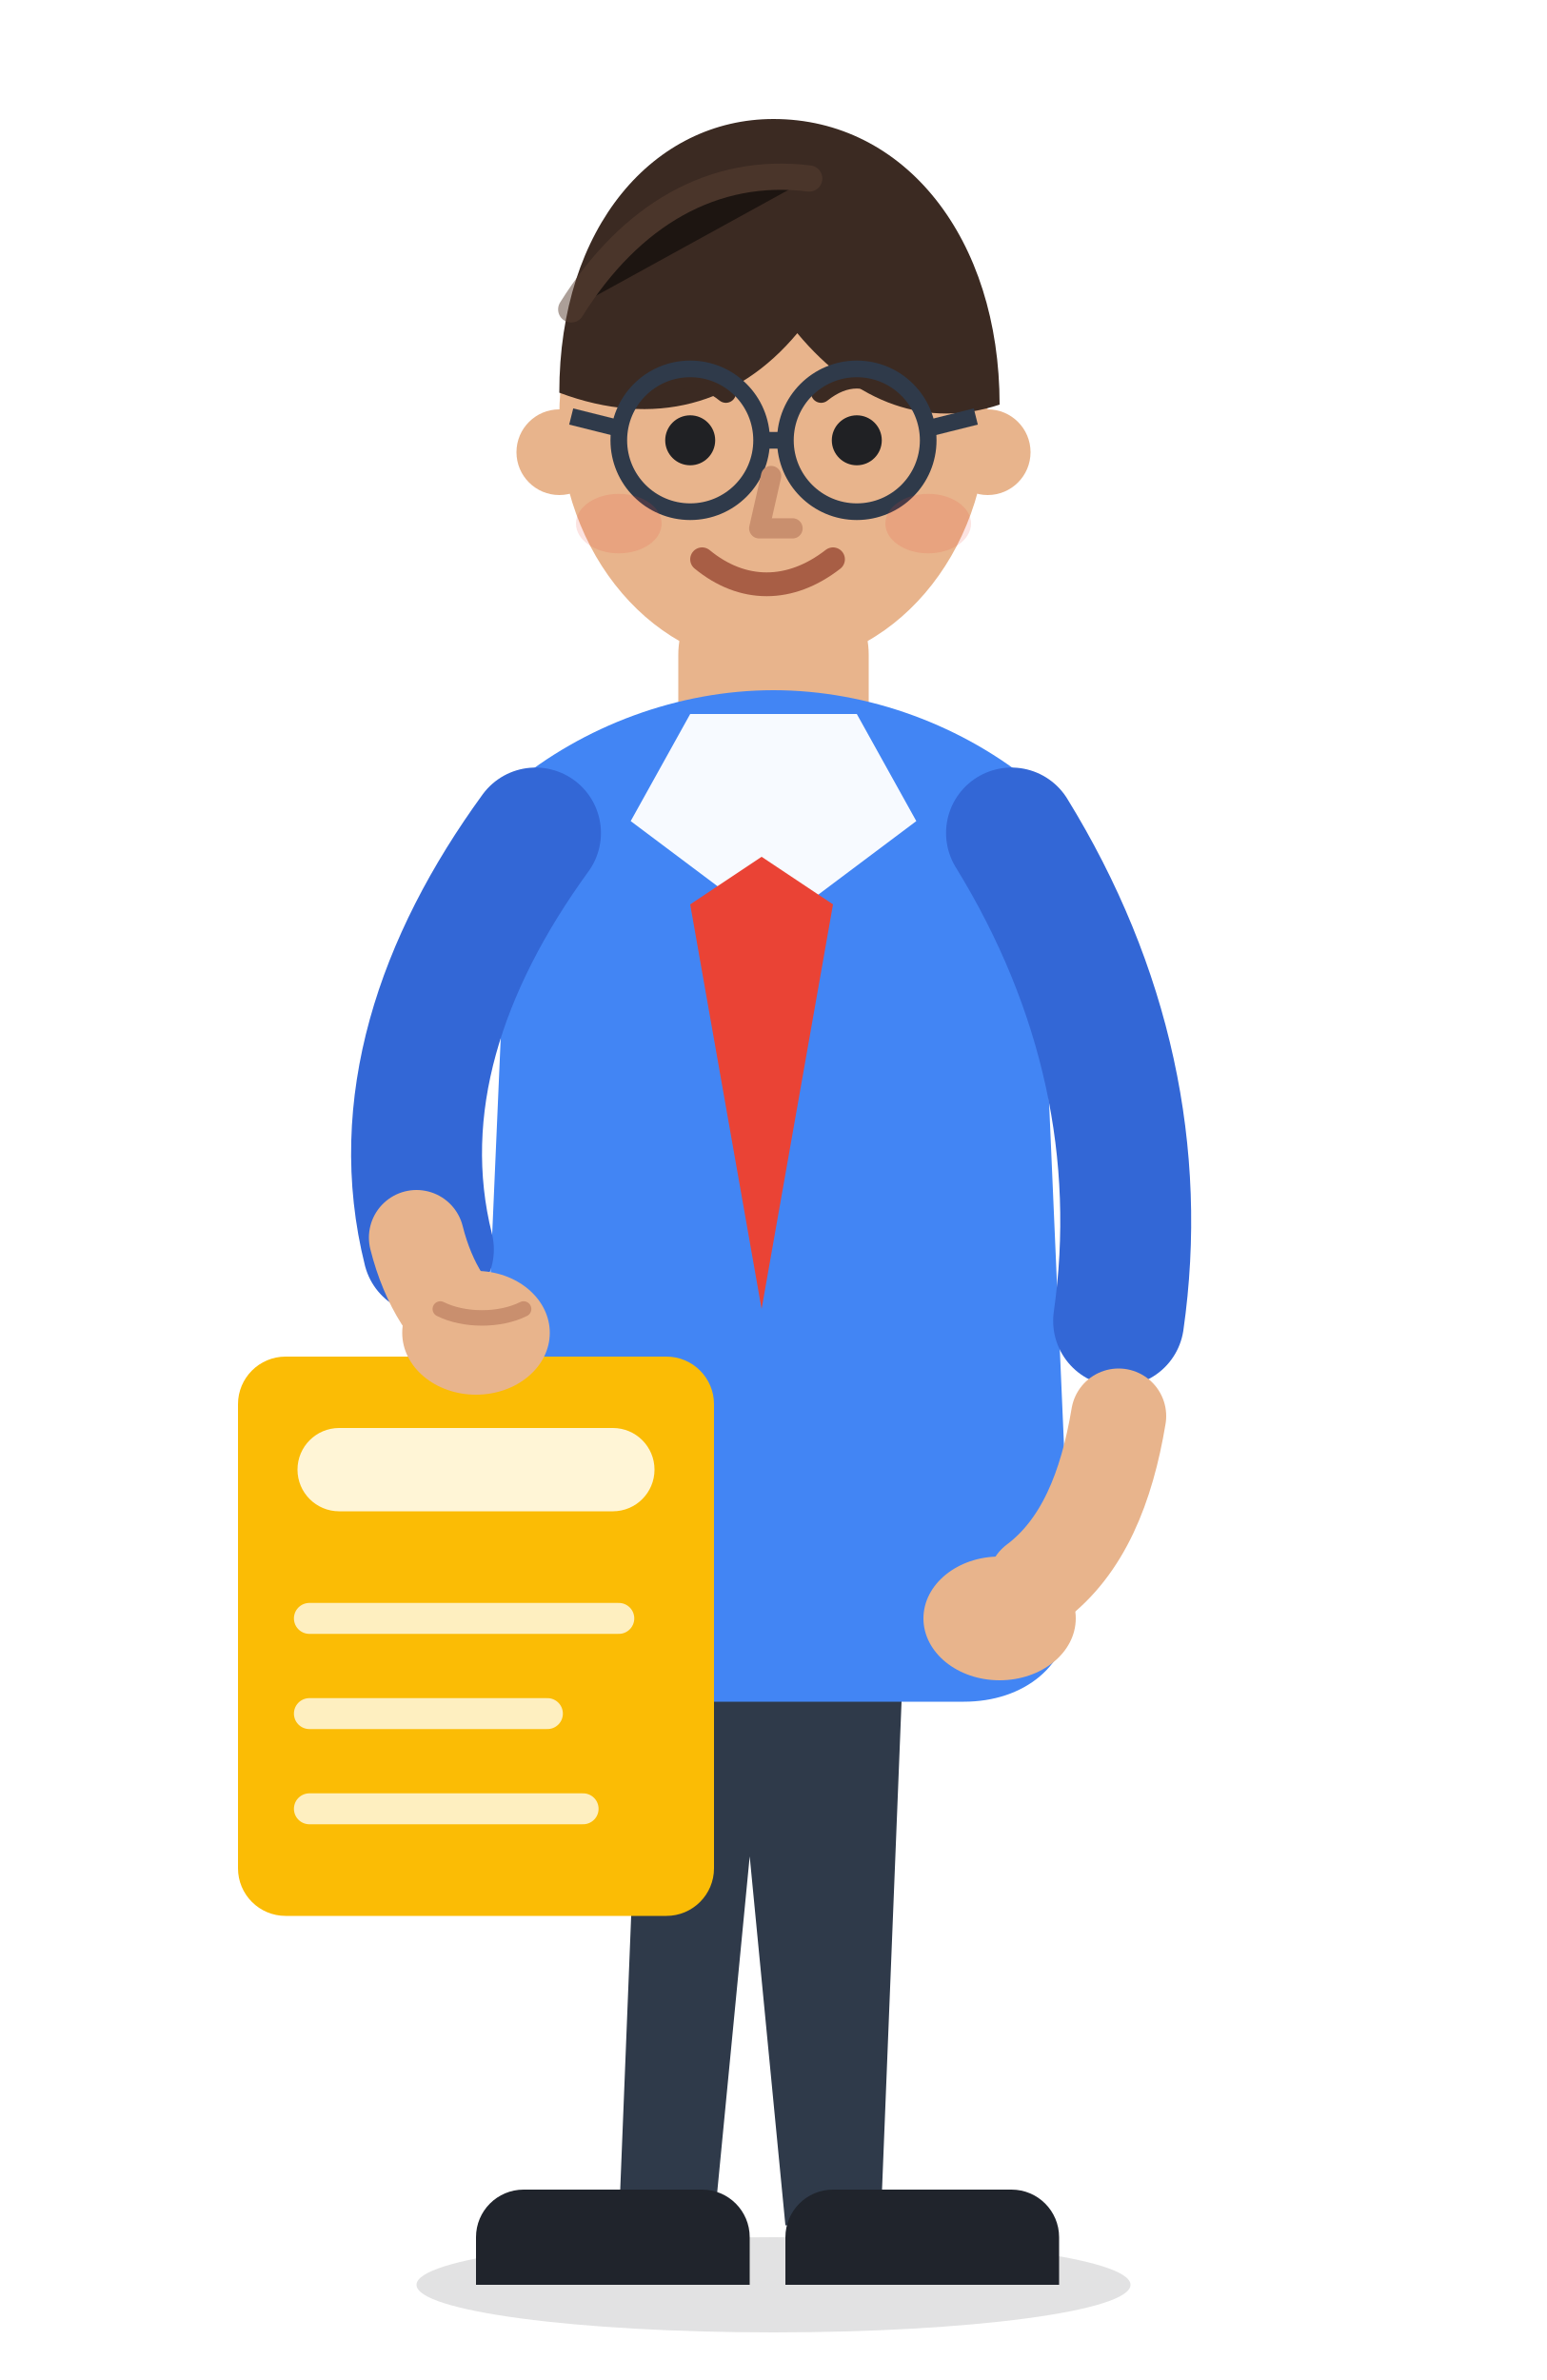
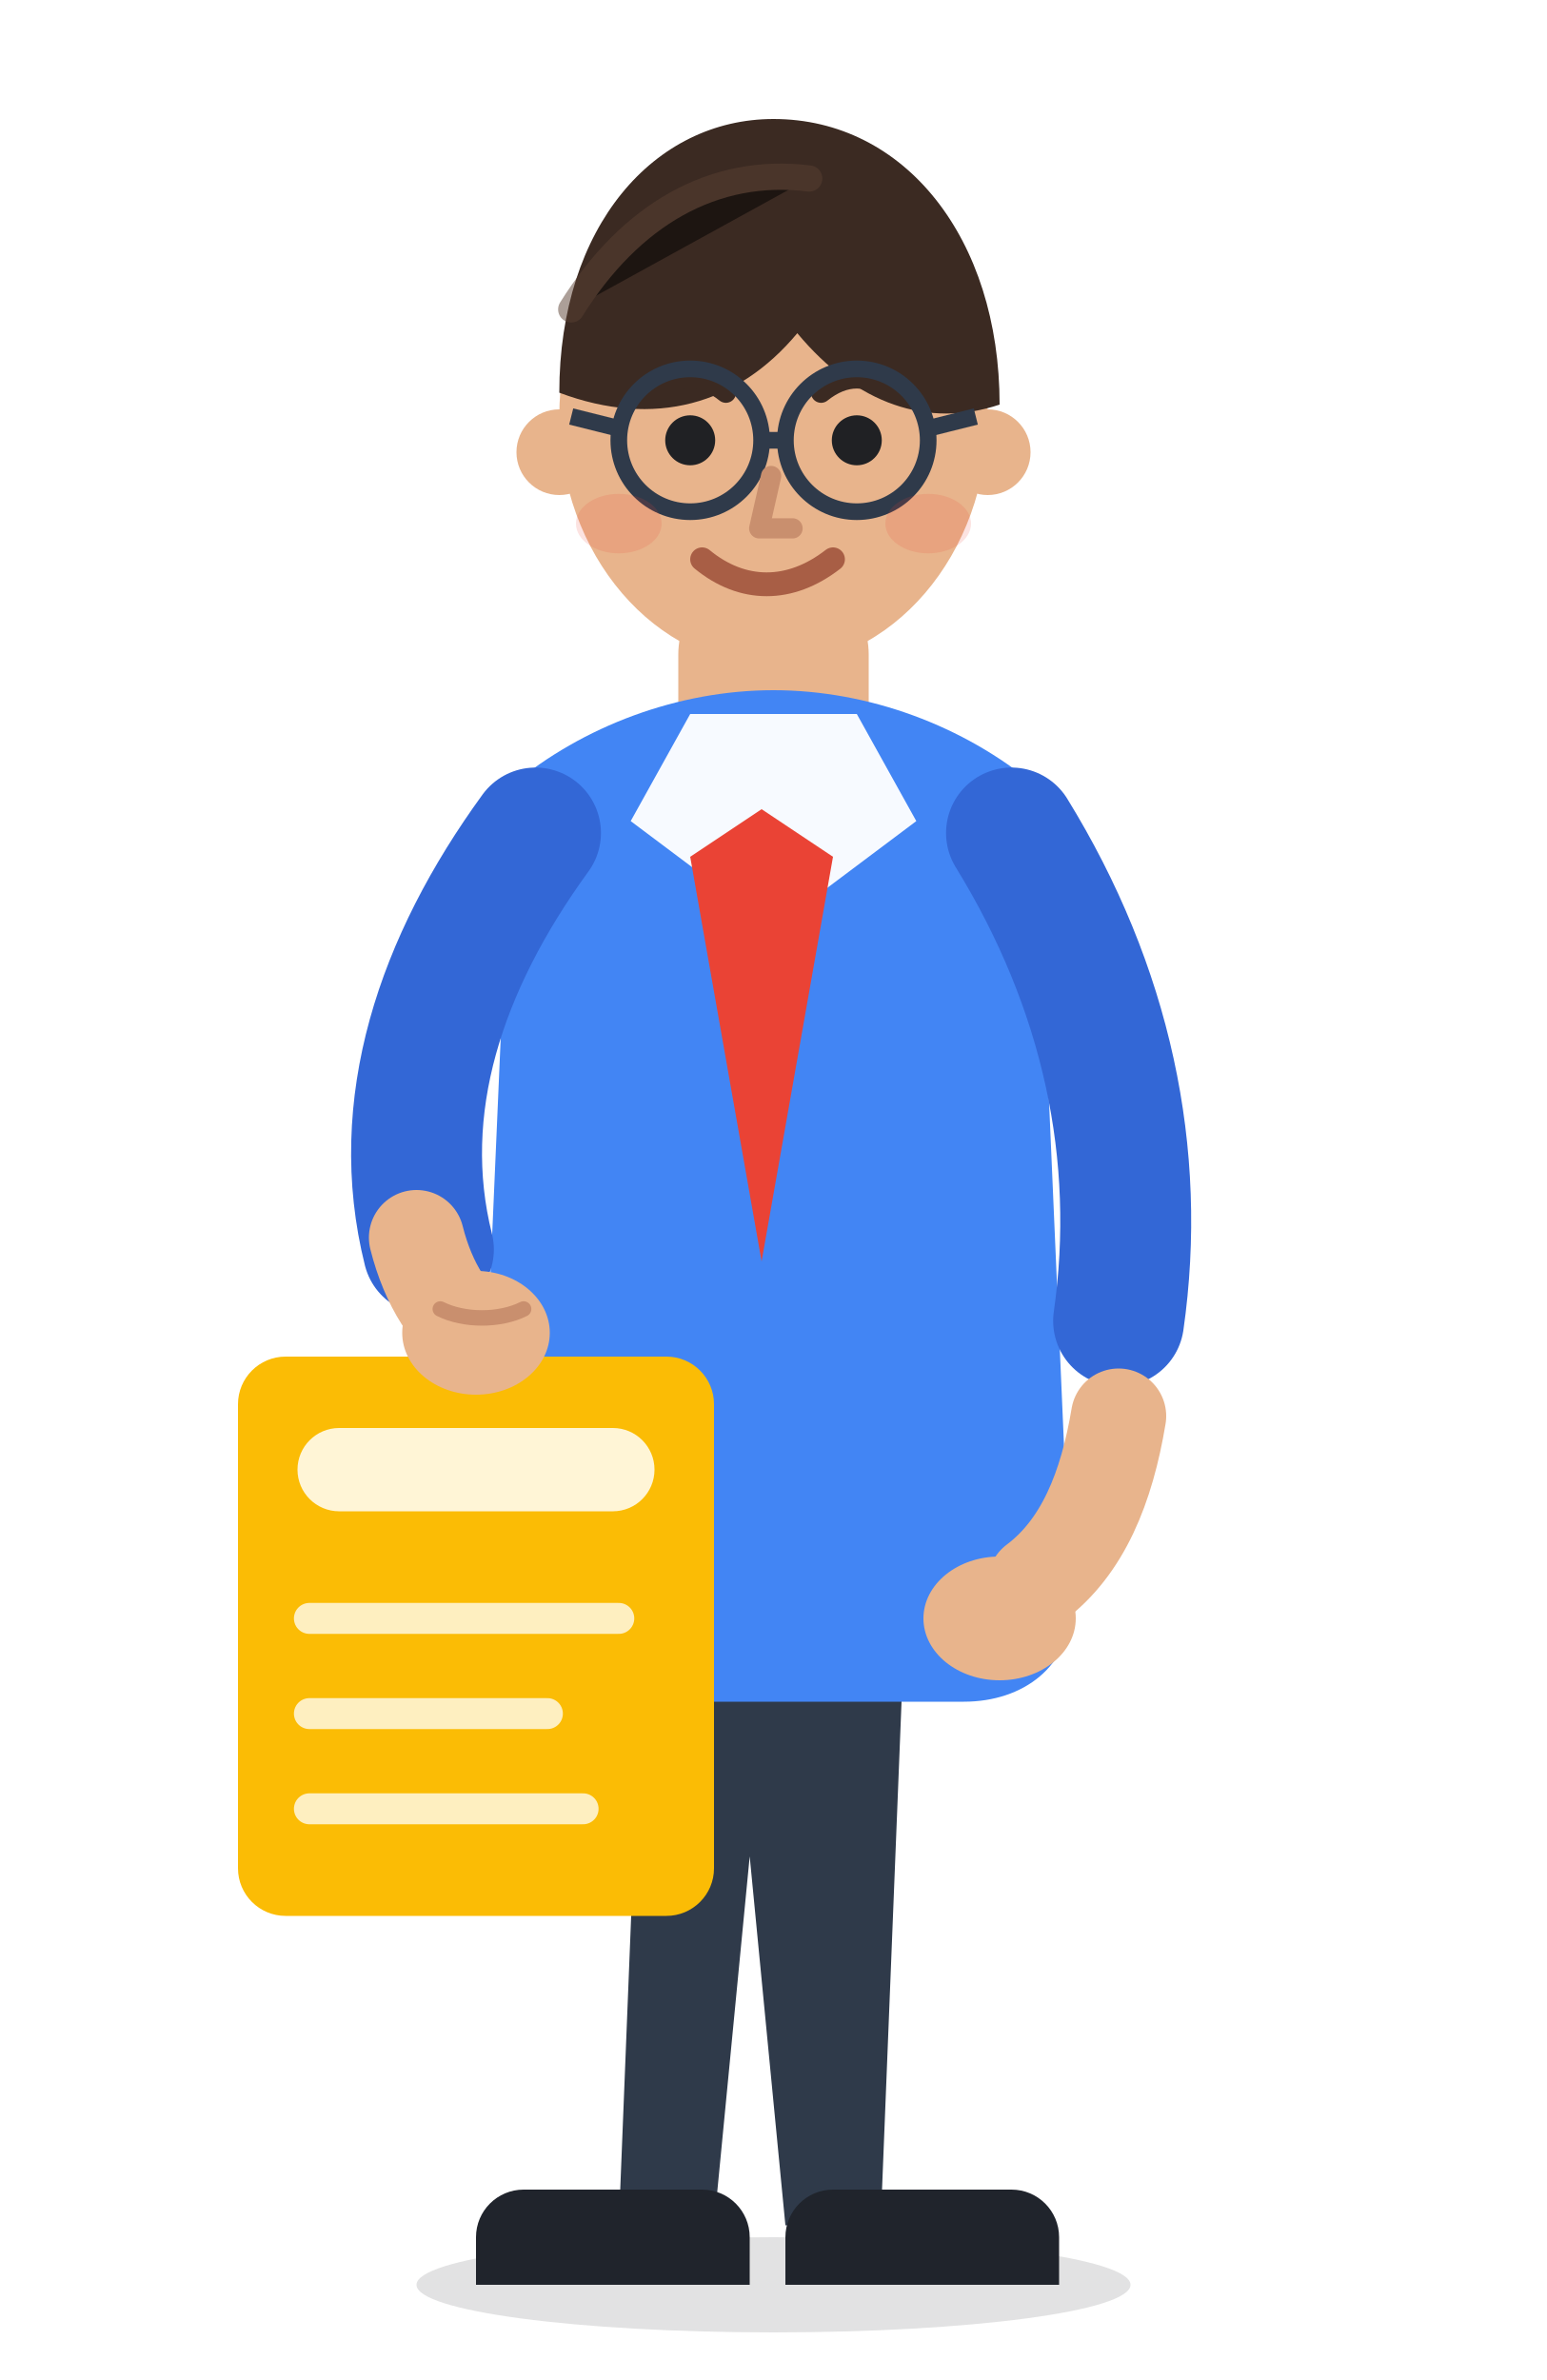
<svg xmlns="http://www.w3.org/2000/svg" viewBox="0 0 130 200" role="img" aria-label="Аналитик с папкой">
  <ellipse cx="65" cy="192" rx="30" ry="4" fill="#202124" opacity=".13" />
  <path d="M54 137h22l-2 50h-8l-3-31-3 31h-8l2-50Z" fill="#2F3A4A" />
  <path d="M44 184h15a4 4 0 0 1 4 4v4H40v-4a4 4 0 0 1 4-4Z" fill="#20242C" />
  <path d="M70 184h15a4 4 0 0 1 4 4v4H66v-4a4 4 0 0 1 4-4Z" fill="#20242C" />
  <rect x="57" y="48" width="16" height="18" rx="7" fill="#E8B48C" />
  <path d="M43 66c6-5 14-8 22-8s16 3 22 8l3 69c0 5-4 8-9 8H49c-5 0-9-3-9-8l3-69Z" fill="#4285F4" />
  <path d="M58 60h14l5 9-12 9-12-9 5-9Z" fill="#F7FAFF" />
-   <path d="M64 72l6 4-6 34-6-34 6-4Z" fill="#EA4335" />
+   <path d="M64 68l6 4-6 34-6-34 6-4Z" fill="#EA4335" />
  <path d="M45 70c-8 11-12 23-9 35" fill="none" stroke="#3367D6" stroke-width="11" stroke-linecap="round" />
  <path d="M35 104c1 4 3 7 5 8" fill="none" stroke="#E8B48C" stroke-width="8" stroke-linecap="round" />
  <path d="M85 70c8 13 11 27 9 41" fill="none" stroke="#3367D6" stroke-width="11" stroke-linecap="round" />
  <path d="M94 119c-1 6-3 11-7 14" fill="none" stroke="#E8B48C" stroke-width="8" stroke-linecap="round" />
  <ellipse cx="84" cy="136" rx="6.4" ry="5.2" fill="#E8B48C" />
  <g>
    <rect x="20" y="114" width="40" height="47" rx="4" fill="#FBBC05" />
    <rect x="25" y="120" width="30" height="7" rx="3.5" fill="#FFF8E1" opacity=".95" />
    <path d="M26 136h26M26 144h20M26 152h23" stroke="#FFF8E1" stroke-width="2.6" stroke-linecap="round" opacity=".85" />
  </g>
  <ellipse cx="40" cy="112" rx="6.2" ry="5.2" fill="#E8B48C" />
  <path d="M37 110c2 1 5 1 7 0" stroke="#C98F6E" stroke-width="1.3" stroke-linecap="round" fill="none" />
  <ellipse cx="65" cy="35" rx="18" ry="21" fill="#E8B48C" />
  <circle cx="47" cy="38" r="3.6" fill="#E8B48C" />
  <circle cx="83" cy="38" r="3.6" fill="#E8B48C" />
  <path d="M47 33c0-14 8-23 18-23 11 0 19 10 19 24-6 2-12 0-17-6-5 6-12 8-20 5Z" fill="#3B2A22" />
  <path d="M48 26c5-8 12-12 20-11" stroke="#5A4032" stroke-width="2.2" stroke-linecap="round" opacity=".5" />
  <path d="M55 33c2-1.6 4-1.6 6 0M69 33c2-1.6 4-1.6 6 0" stroke="#3B2A22" stroke-width="1.7" stroke-linecap="round" fill="none" />
  <circle cx="58" cy="37" r="2.1" fill="#202124" />
  <circle cx="72" cy="37" r="2.1" fill="#202124" />
  <g fill="none" stroke="#2F3A4A" stroke-width="1.4">
    <circle cx="58" cy="37" r="6" />
    <circle cx="72" cy="37" r="6" />
    <path d="M64 37h2M52 36l-4-1M78 36l4-1" />
  </g>
  <path d="M64.8 40l-1 4.4h2.8" stroke="#C98F6E" stroke-width="1.7" stroke-linecap="round" stroke-linejoin="round" fill="none" />
  <path d="M59 47c3.4 2.8 7.4 2.8 11 0" stroke="#A85E45" stroke-width="2" stroke-linecap="round" fill="none" />
  <ellipse cx="52" cy="44" rx="3.6" ry="2.5" fill="#EA4335" opacity=".15" />
  <ellipse cx="78" cy="44" rx="3.6" ry="2.5" fill="#EA4335" opacity=".15" />
</svg>
